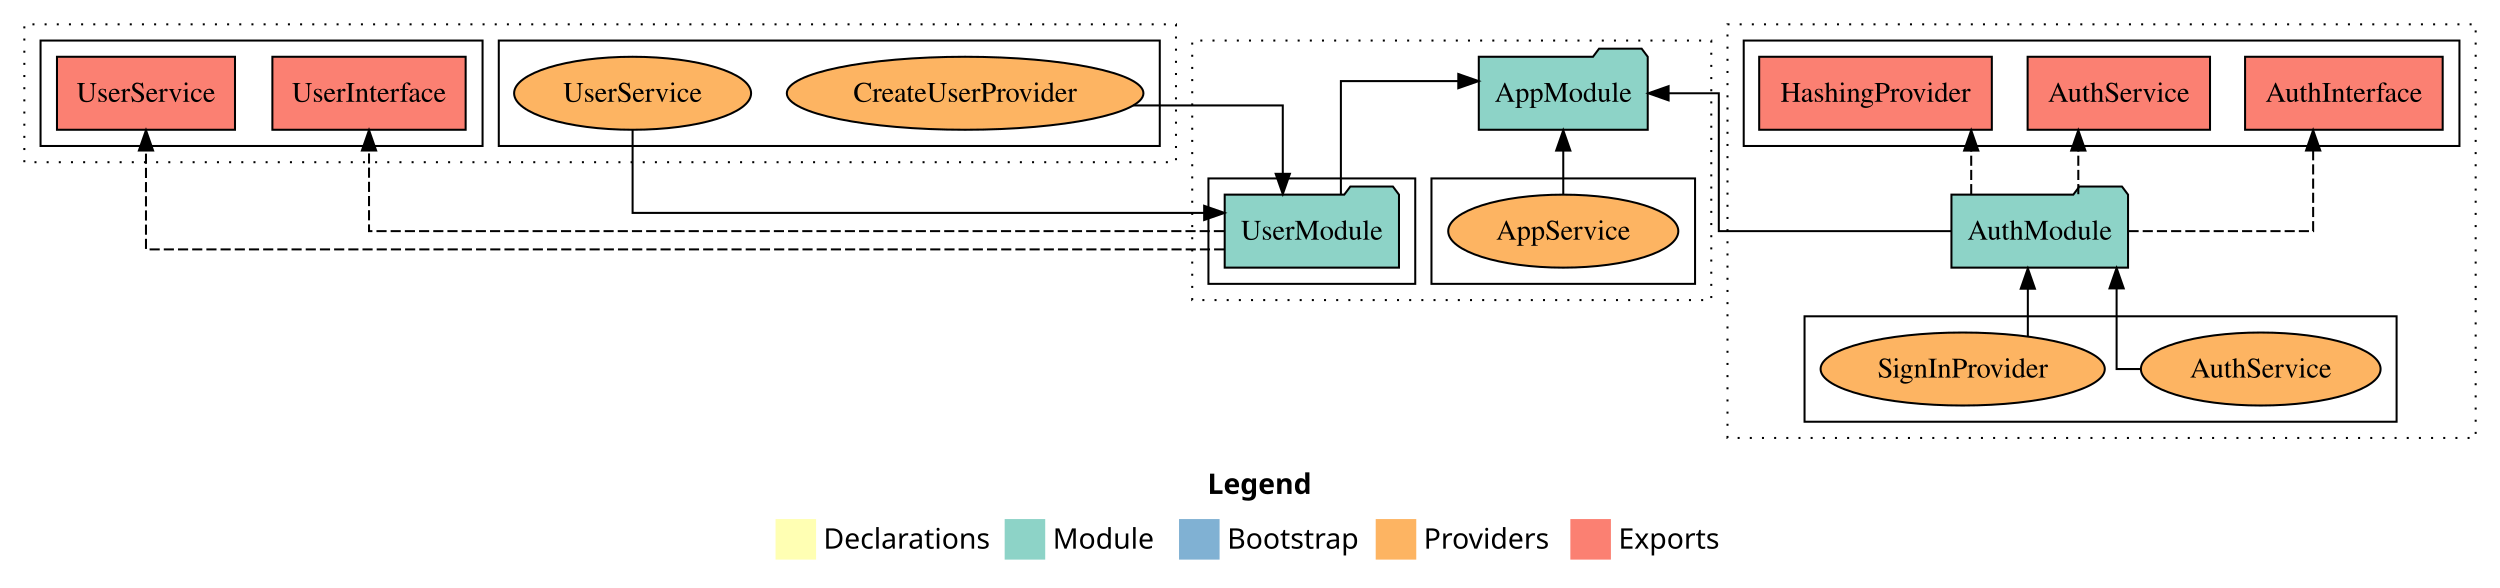
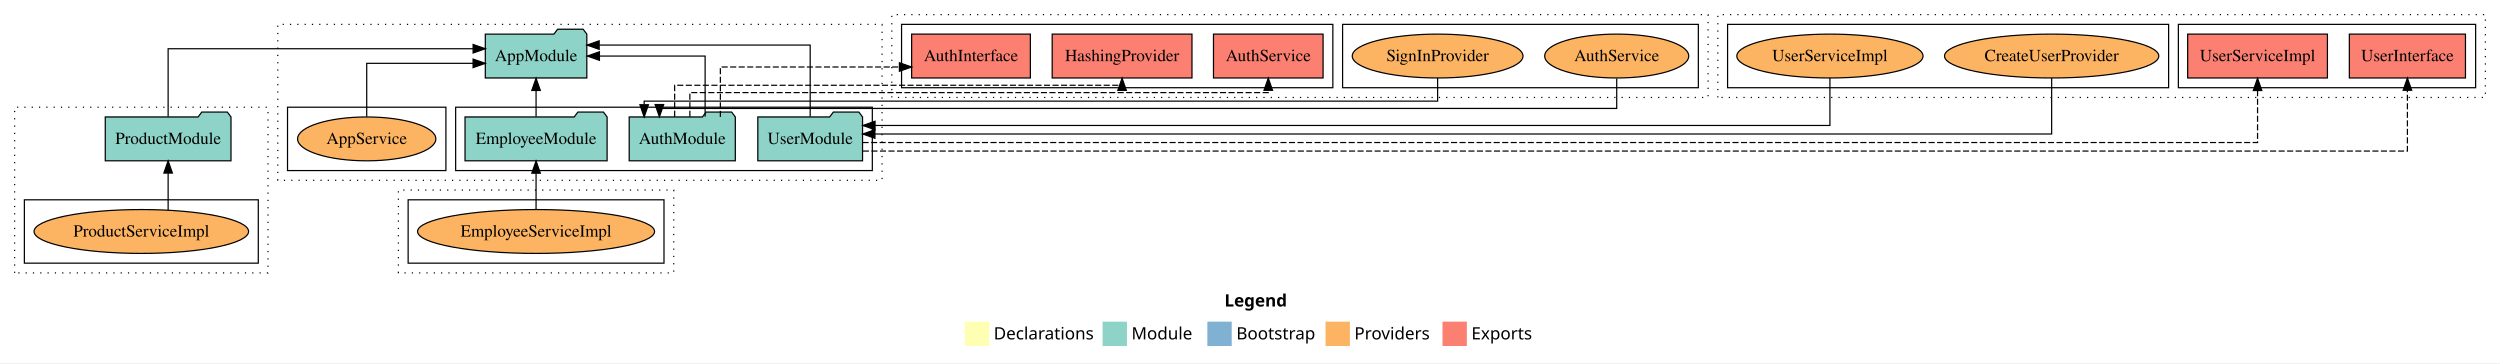
- <svg xmlns="http://www.w3.org/2000/svg" width="1233pt" height="290pt" viewBox="0.00 0.00 1233.00 290.00">
-   <g id="graph0" class="graph" transform="scale(1 1) rotate(0) translate(4 286)">
-     <polygon fill="white" stroke="transparent" points="-4,4 -4,-286 1229,-286 1229,4 -4,4" />
-     <text text-anchor="start" x="591.51" y="-42.4" font-family="Times-12" font-weight="bold" font-size="14.00">Legend</text>
-     <polygon fill="#ffffb3" stroke="transparent" points="378.5,-10 378.5,-30 398.5,-30 398.5,-10 378.5,-10" />
-     <text text-anchor="start" x="402.13" y="-15.4" font-family="Times-12" font-size="14.00">  Declarations</text>
-     <polygon fill="#8dd3c7" stroke="transparent" points="491.5,-10 491.5,-30 511.5,-30 511.5,-10 491.5,-10" />
-     <text text-anchor="start" x="515.23" y="-15.4" font-family="Times-12" font-size="14.00">  Module</text>
-     <polygon fill="#80b1d3" stroke="transparent" points="577.5,-10 577.5,-30 597.5,-30 597.5,-10 577.5,-10" />
-     <text text-anchor="start" x="601.28" y="-15.4" font-family="Times-12" font-size="14.00">  Bootstrap</text>
-     <polygon fill="#fdb462" stroke="transparent" points="674.5,-10 674.5,-30 694.5,-30 694.5,-10 674.5,-10" />
-     <text text-anchor="start" x="698.17" y="-15.4" font-family="Times-12" font-size="14.00">  Providers</text>
-     <polygon fill="#fb8072" stroke="transparent" points="770.5,-10 770.5,-30 790.5,-30 790.5,-10 770.5,-10" />
-     <text text-anchor="start" x="794.23" y="-15.4" font-family="Times-12" font-size="14.00">  Exports</text>
+ <svg xmlns="http://www.w3.org/2000/svg" width="2052pt" height="298pt" viewBox="0.00 0.00 2052.00 298.00">
+   <g id="graph0" class="graph" transform="scale(1 1) rotate(0) translate(4 294)">
+     <polygon fill="white" stroke="transparent" points="-4,4 -4,-294 2048,-294 2048,4 -4,4" />
+     <text text-anchor="start" x="1001.01" y="-42.4" font-family="Times-12" font-weight="bold" font-size="14.00">Legend</text>
+     <polygon fill="#ffffb3" stroke="transparent" points="788,-10 788,-30 808,-30 808,-10 788,-10" />
+     <text text-anchor="start" x="811.63" y="-15.4" font-family="Times-12" font-size="14.00">  Declarations</text>
+     <polygon fill="#8dd3c7" stroke="transparent" points="901,-10 901,-30 921,-30 921,-10 901,-10" />
+     <text text-anchor="start" x="924.73" y="-15.4" font-family="Times-12" font-size="14.00">  Module</text>
+     <polygon fill="#80b1d3" stroke="transparent" points="987,-10 987,-30 1007,-30 1007,-10 987,-10" />
+     <text text-anchor="start" x="1010.78" y="-15.4" font-family="Times-12" font-size="14.00">  Bootstrap</text>
+     <polygon fill="#fdb462" stroke="transparent" points="1084,-10 1084,-30 1104,-30 1104,-10 1084,-10" />
+     <text text-anchor="start" x="1107.67" y="-15.4" font-family="Times-12" font-size="14.00">  Providers</text>
+     <polygon fill="#fb8072" stroke="transparent" points="1180,-10 1180,-30 1200,-30 1200,-10 1180,-10" />
+     <text text-anchor="start" x="1203.73" y="-15.4" font-family="Times-12" font-size="14.00">  Exports</text>
+     <g id="clust19" class="cluster">
+       <polygon fill="none" stroke="black" stroke-dasharray="1,5" points="8,-70 8,-206 216,-206 216,-70 8,-70" />
+     </g>
+     <g id="clust24" class="cluster">
+       <polygon fill="none" stroke="black" points="16,-78 16,-130 208,-130 208,-78 16,-78" />
+     </g>
+     <g id="clust1" class="cluster">
+       <polygon fill="none" stroke="black" stroke-dasharray="1,5" points="224,-146 224,-274 720,-274 720,-146 224,-146" />
+     </g>
+     <g id="clust3" class="cluster">
+       <polygon fill="none" stroke="black" points="370,-154 370,-206 712,-206 712,-154 370,-154" />
+     </g>
+     <g id="clust6" class="cluster">
+       <polygon fill="none" stroke="black" points="232,-154 232,-206 362,-206 362,-154 232,-154" />
+     </g>
    <g id="clust7" class="cluster">
-       <polygon fill="none" stroke="black" stroke-dasharray="1,5" points="848,-70 848,-274 1217,-274 1217,-70 848,-70" />
+       <polygon fill="none" stroke="black" stroke-dasharray="1,5" points="728,-214 728,-282 1398,-282 1398,-214 728,-214" />
    </g>
    <g id="clust12" class="cluster">
-       <polygon fill="none" stroke="black" points="886,-78 886,-130 1178,-130 1178,-78 886,-78" />
+       <polygon fill="none" stroke="black" points="1098,-222 1098,-274 1390,-274 1390,-222 1098,-222" />
    </g>
    <g id="clust10" class="cluster">
-       <polygon fill="none" stroke="black" points="856,-214 856,-266 1209,-266 1209,-214 856,-214" />
-     </g>
-     <g id="clust1" class="cluster">
-       <polygon fill="none" stroke="black" stroke-dasharray="1,5" points="584,-138 584,-266 840,-266 840,-138 584,-138" />
-     </g>
-     <g id="clust6" class="cluster">
-       <polygon fill="none" stroke="black" points="702,-146 702,-198 832,-198 832,-146 702,-146" />
-     </g>
-     <g id="clust3" class="cluster">
-       <polygon fill="none" stroke="black" points="592,-146 592,-198 694,-198 694,-146 592,-146" />
+       <polygon fill="none" stroke="black" points="736,-222 736,-274 1090,-274 1090,-222 736,-222" />
    </g>
    <g id="clust13" class="cluster">
-       <polygon fill="none" stroke="black" stroke-dasharray="1,5" points="8,-206 8,-274 576,-274 576,-206 8,-206" />
+       <polygon fill="none" stroke="black" stroke-dasharray="1,5" points="323,-70 323,-138 549,-138 549,-70 323,-70" />
    </g>
    <g id="clust18" class="cluster">
-       <polygon fill="none" stroke="black" points="242,-214 242,-266 568,-266 568,-214 242,-214" />
+       <polygon fill="none" stroke="black" points="331,-78 331,-130 541,-130 541,-78 331,-78" />
    </g>
-     <g id="clust16" class="cluster">
-       <polygon fill="none" stroke="black" points="16,-214 16,-266 234,-266 234,-214 16,-214" />
+     <g id="clust25" class="cluster">
+       <polygon fill="none" stroke="black" stroke-dasharray="1,5" points="1406,-214 1406,-282 2036,-282 2036,-214 1406,-214" />
+     </g>
+     <g id="clust28" class="cluster">
+       <polygon fill="none" stroke="black" points="1784,-222 1784,-274 2028,-274 2028,-222 1784,-222" />
+     </g>
+     <g id="clust30" class="cluster">
+       <polygon fill="none" stroke="black" points="1414,-222 1414,-274 1776,-274 1776,-222 1414,-222" />
    </g>
    <g id="node1" class="node">
-       <polygon fill="#8dd3c7" stroke="black" points="1045.55,-190 1042.55,-194 1021.55,-194 1018.55,-190 958.45,-190 958.45,-154 1045.55,-154 1045.55,-190" />
-       <text text-anchor="middle" x="1002" y="-167.8" font-family="Times,serif" font-size="14.00">AuthModule</text>
+       <polygon fill="#8dd3c7" stroke="black" points="599.55,-198 596.55,-202 575.55,-202 572.55,-198 512.45,-198 512.45,-162 599.55,-162 599.55,-198" />
+       <text text-anchor="middle" x="556" y="-175.8" font-family="Times,serif" font-size="14.00">AuthModule</text>
+     </g>
+     <g id="node5" class="node">
+       <polygon fill="#8dd3c7" stroke="black" points="477.66,-266 474.66,-270 453.66,-270 450.66,-266 394.34,-266 394.34,-230 477.66,-230 477.66,-266" />
+       <text text-anchor="middle" x="436" y="-243.8" font-family="Times,serif" font-size="14.00">AppModule</text>
+     </g>
+     <g id="edge1" class="edge">
+       <path fill="none" stroke="black" d="M574.76,-198.22C574.76,-218.37 574.76,-248 574.76,-248 574.76,-248 488.01,-248 488.01,-248" />
+       <polygon fill="black" stroke="black" points="488.01,-244.5 478.01,-248 488.01,-251.5 488.01,-244.5" />
+     </g>
+     <g id="node7" class="node">
+       <polygon fill="#fb8072" stroke="black" points="841.73,-266 744.27,-266 744.27,-230 841.73,-230 841.73,-266" />
+       <text text-anchor="middle" x="793" y="-243.8" font-family="Times,serif" font-size="14.00">AuthInterface </text>
+     </g>
+     <g id="edge6" class="edge">
+       <path fill="none" stroke="black" stroke-dasharray="5,2" d="M587.27,-198.02C587.27,-215.37 587.27,-239 587.27,-239 587.27,-239 734.24,-239 734.24,-239" />
+       <polygon fill="black" stroke="black" points="734.24,-242.5 744.24,-239 734.24,-235.5 734.24,-242.5" />
+     </g>
+     <g id="node8" class="node">
+       <polygon fill="#fb8072" stroke="black" points="1081.98,-266 992.02,-266 992.02,-230 1081.98,-230 1081.98,-266" />
+       <text text-anchor="middle" x="1037" y="-243.8" font-family="Times,serif" font-size="14.00">AuthService </text>
+     </g>
+     <g id="edge7" class="edge">
+       <path fill="none" stroke="black" stroke-dasharray="5,2" d="M562.25,-198.11C562.25,-207.9 562.25,-218 562.25,-218 562.25,-218 1037,-218 1037,-218 1037,-218 1037,-219.86 1037,-219.86" />
+       <polygon fill="black" stroke="black" points="1033.5,-219.86 1037,-229.86 1040.5,-219.86 1033.5,-219.86" />
+     </g>
+     <g id="node9" class="node">
+       <polygon fill="#fb8072" stroke="black" points="974.37,-266 859.63,-266 859.63,-230 974.37,-230 974.37,-266" />
+       <text text-anchor="middle" x="917" y="-243.8" font-family="Times,serif" font-size="14.00">HashingProvider </text>
+     </g>
+     <g id="edge8" class="edge">
+       <path fill="none" stroke="black" stroke-dasharray="5,2" d="M549.75,-198.15C549.75,-210.27 549.75,-224 549.75,-224 549.75,-224 917,-224 917,-224 917,-224 917,-224.58 917,-224.58" />
+       <polygon fill="black" stroke="black" points="913.5,-219.81 917,-229.81 920.5,-219.81 913.5,-219.81" />
+     </g>
+     <g id="node2" class="node">
+       <polygon fill="#8dd3c7" stroke="black" points="494.31,-198 491.31,-202 470.31,-202 467.31,-198 377.69,-198 377.69,-162 494.31,-162 494.31,-198" />
+       <text text-anchor="middle" x="436" y="-175.8" font-family="Times,serif" font-size="14.00">EmployeeModule</text>
+     </g>
+     <g id="edge2" class="edge">
+       <path fill="none" stroke="black" d="M436,-198.22C436,-198.22 436,-219.73 436,-219.73" />
+       <polygon fill="black" stroke="black" points="432.5,-219.73 436,-229.73 439.5,-219.73 432.5,-219.73" />
    </g>
    <g id="node3" class="node">
-       <polygon fill="#8dd3c7" stroke="black" points="808.66,-258 805.66,-262 784.66,-262 781.66,-258 725.34,-258 725.34,-222 808.66,-222 808.66,-258" />
-       <text text-anchor="middle" x="767" y="-235.8" font-family="Times,serif" font-size="14.00">AppModule</text>
+       <polygon fill="#8dd3c7" stroke="black" points="185.6,-198 182.6,-202 161.6,-202 158.6,-198 82.4,-198 82.4,-162 185.6,-162 185.6,-198" />
+       <text text-anchor="middle" x="134" y="-175.8" font-family="Times,serif" font-size="14.00">ProductModule</text>
    </g>
-     <g id="edge1" class="edge">
-       <path fill="none" stroke="black" d="M958.33,-172C911.48,-172 843.72,-172 843.72,-172 843.72,-172 843.72,-240 843.72,-240 843.72,-240 818.95,-240 818.95,-240" />
-       <polygon fill="black" stroke="black" points="818.95,-236.5 808.95,-240 818.95,-243.5 818.95,-236.5" />
+     <g id="edge3" class="edge">
+       <path fill="none" stroke="black" d="M134,-198.29C134,-220.21 134,-254 134,-254 134,-254 384.33,-254 384.33,-254" />
+       <polygon fill="black" stroke="black" points="384.33,-257.5 394.33,-254 384.33,-250.5 384.33,-257.5" />
    </g>
-     <g id="node5" class="node">
-       <polygon fill="#fb8072" stroke="black" points="1200.73,-258 1103.27,-258 1103.27,-222 1200.73,-222 1200.73,-258" />
-       <text text-anchor="middle" x="1152" y="-235.8" font-family="Times,serif" font-size="14.00">AuthInterface </text>
+     <g id="node4" class="node">
+       <polygon fill="#8dd3c7" stroke="black" points="703.98,-198 700.98,-202 679.98,-202 676.98,-198 618.02,-198 618.02,-162 703.98,-162 703.98,-198" />
+       <text text-anchor="middle" x="661" y="-175.8" font-family="Times,serif" font-size="14.00">UserModule</text>
    </g>
    <g id="edge4" class="edge">
-       <path fill="none" stroke="black" stroke-dasharray="5,2" d="M1045.78,-172C1085.15,-172 1136.84,-172 1136.84,-172 1136.84,-172 1136.84,-211.78 1136.84,-211.78" />
-       <polygon fill="black" stroke="black" points="1133.35,-211.78 1136.84,-221.78 1140.35,-211.78 1133.35,-211.78" />
+       <path fill="none" stroke="black" d="M661,-198.25C661,-221.02 661,-257 661,-257 661,-257 487.79,-257 487.79,-257" />
+       <polygon fill="black" stroke="black" points="487.79,-253.5 477.79,-257 487.79,-260.5 487.79,-253.5" />
+     </g>
+     <g id="node14" class="node">
+       <polygon fill="#fb8072" stroke="black" points="2019.66,-266 1924.34,-266 1924.34,-230 2019.66,-230 2019.66,-266" />
+       <text text-anchor="middle" x="1972" y="-243.8" font-family="Times,serif" font-size="14.00">UserInterface </text>
+     </g>
+     <g id="edge13" class="edge">
+       <path fill="none" stroke="black" stroke-dasharray="5,2" d="M704.25,-170C930.96,-170 1972,-170 1972,-170 1972,-170 1972,-219.91 1972,-219.91" />
+       <polygon fill="black" stroke="black" points="1968.5,-219.91 1972,-229.91 1975.5,-219.91 1968.5,-219.91" />
+     </g>
+     <g id="node15" class="node">
+       <polygon fill="#fb8072" stroke="black" points="1906.35,-266 1791.65,-266 1791.65,-230 1906.35,-230 1906.35,-266" />
+       <text text-anchor="middle" x="1849" y="-243.8" font-family="Times,serif" font-size="14.00">UserServiceImpl </text>
+     </g>
+     <g id="edge14" class="edge">
+       <path fill="none" stroke="black" stroke-dasharray="5,2" d="M703.98,-177C916.97,-177 1849,-177 1849,-177 1849,-177 1849,-219.72 1849,-219.72" />
+       <polygon fill="black" stroke="black" points="1845.5,-219.72 1849,-229.72 1852.5,-219.72 1845.5,-219.72" />
    </g>
    <g id="node6" class="node">
-       <polygon fill="#fb8072" stroke="black" points="1085.98,-258 996.02,-258 996.02,-222 1085.98,-222 1085.98,-258" />
-       <text text-anchor="middle" x="1041" y="-235.8" font-family="Times,serif" font-size="14.00">AuthService </text>
+       <ellipse fill="#fdb462" stroke="black" cx="297" cy="-180" rx="56.74" ry="18" />
+       <text text-anchor="middle" x="297" y="-175.8" font-family="Times,serif" font-size="14.00">AppService</text>
    </g>
    <g id="edge5" class="edge">
-       <path fill="none" stroke="black" stroke-dasharray="5,2" d="M1021.02,-190.22C1021.02,-190.22 1021.02,-211.73 1021.02,-211.73" />
-       <polygon fill="black" stroke="black" points="1017.52,-211.73 1021.02,-221.73 1024.52,-211.73 1017.52,-211.73" />
-     </g>
-     <g id="node7" class="node">
-       <polygon fill="#fb8072" stroke="black" points="978.37,-258 863.63,-258 863.63,-222 978.37,-222 978.37,-258" />
-       <text text-anchor="middle" x="921" y="-235.8" font-family="Times,serif" font-size="14.00">HashingProvider </text>
-     </g>
-     <g id="edge6" class="edge">
-       <path fill="none" stroke="black" stroke-dasharray="5,2" d="M968.2,-190.22C968.2,-190.22 968.2,-211.73 968.2,-211.73" />
-       <polygon fill="black" stroke="black" points="964.7,-211.73 968.2,-221.73 971.7,-211.73 964.7,-211.73" />
-     </g>
-     <g id="node2" class="node">
-       <polygon fill="#8dd3c7" stroke="black" points="685.98,-190 682.98,-194 661.98,-194 658.98,-190 600.02,-190 600.02,-154 685.98,-154 685.98,-190" />
-       <text text-anchor="middle" x="643" y="-167.8" font-family="Times,serif" font-size="14.00">UserModule</text>
-     </g>
-     <g id="edge2" class="edge">
-       <path fill="none" stroke="black" d="M657.33,-190.29C657.33,-212.21 657.33,-246 657.33,-246 657.33,-246 715.23,-246 715.23,-246" />
-       <polygon fill="black" stroke="black" points="715.23,-249.5 725.23,-246 715.23,-242.5 715.23,-249.5" />
+       <path fill="none" stroke="black" d="M297,-198.27C297,-216.56 297,-242 297,-242 297,-242 384.3,-242 384.3,-242" />
+       <polygon fill="black" stroke="black" points="384.3,-245.5 394.3,-242 384.3,-238.5 384.3,-245.5" />
    </g>
    <g id="node10" class="node">
-       <polygon fill="#fb8072" stroke="black" points="225.66,-258 130.34,-258 130.34,-222 225.66,-222 225.66,-258" />
-       <text text-anchor="middle" x="178" y="-235.8" font-family="Times,serif" font-size="14.00">UserInterface </text>
+       <ellipse fill="#fdb462" stroke="black" cx="1323" cy="-248" rx="59.11" ry="18" />
+       <text text-anchor="middle" x="1323" y="-243.8" font-family="Times,serif" font-size="14.00">AuthService</text>
    </g>
    <g id="edge9" class="edge">
-       <path fill="none" stroke="black" stroke-dasharray="5,2" d="M599.67,-172C484.24,-172 178,-172 178,-172 178,-172 178,-211.78 178,-211.78" />
-       <polygon fill="black" stroke="black" points="174.5,-211.78 178,-221.78 181.5,-211.78 174.5,-211.78" />
+       <path fill="none" stroke="black" d="M1323,-229.51C1323,-217.86 1323,-205 1323,-205 1323,-205 537.24,-205 537.24,-205 537.24,-205 537.24,-204.32 537.24,-204.32" />
+       <polygon fill="black" stroke="black" points="540.74,-208.17 537.24,-198.17 533.74,-208.17 540.74,-208.17" />
    </g>
    <g id="node11" class="node">
-       <polygon fill="#fb8072" stroke="black" points="111.9,-258 24.1,-258 24.1,-222 111.9,-222 111.9,-258" />
-       <text text-anchor="middle" x="68" y="-235.8" font-family="Times,serif" font-size="14.00">UserService </text>
+       <ellipse fill="#fdb462" stroke="black" cx="1176" cy="-248" rx="70.08" ry="18" />
+       <text text-anchor="middle" x="1176" y="-243.8" font-family="Times,serif" font-size="14.00">SignInProvider</text>
    </g>
    <g id="edge10" class="edge">
-       <path fill="none" stroke="black" stroke-dasharray="5,2" d="M599.78,-163C466.06,-163 68,-163 68,-163 68,-163 68,-211.75 68,-211.75" />
-       <polygon fill="black" stroke="black" points="64.5,-211.75 68,-221.75 71.5,-211.75 64.5,-211.75" />
-     </g>
-     <g id="node4" class="node">
-       <ellipse fill="#fdb462" stroke="black" cx="767" cy="-172" rx="56.74" ry="18" />
-       <text text-anchor="middle" x="767" y="-167.8" font-family="Times,serif" font-size="14.00">AppService</text>
-     </g>
-     <g id="edge3" class="edge">
-       <path fill="none" stroke="black" d="M767,-190.22C767,-190.22 767,-211.73 767,-211.73" />
-       <polygon fill="black" stroke="black" points="763.5,-211.73 767,-221.73 770.5,-211.73 763.5,-211.73" />
-     </g>
-     <g id="node8" class="node">
-       <ellipse fill="#fdb462" stroke="black" cx="1111" cy="-104" rx="59.11" ry="18" />
-       <text text-anchor="middle" x="1111" y="-99.8" font-family="Times,serif" font-size="14.00">AuthService</text>
-     </g>
-     <g id="edge7" class="edge">
-       <path fill="none" stroke="black" d="M1051.65,-104C1044.63,-104 1039.91,-104 1039.91,-104 1039.91,-104 1039.91,-143.78 1039.91,-143.78" />
-       <polygon fill="black" stroke="black" points="1036.41,-143.78 1039.91,-153.78 1043.41,-143.78 1036.41,-143.78" />
-     </g>
-     <g id="node9" class="node">
-       <ellipse fill="#fdb462" stroke="black" cx="964" cy="-104" rx="70.08" ry="18" />
-       <text text-anchor="middle" x="964" y="-99.8" font-family="Times,serif" font-size="14.00">SignInProvider</text>
-     </g>
-     <g id="edge8" class="edge">
-       <path fill="none" stroke="black" d="M996.13,-120.12C996.13,-120.12 996.13,-143.6 996.13,-143.6" />
-       <polygon fill="black" stroke="black" points="992.63,-143.6 996.13,-153.6 999.63,-143.6 992.63,-143.6" />
+       <path fill="none" stroke="black" d="M1176,-229.93C1176,-220.54 1176,-211 1176,-211 1176,-211 524.73,-211 524.73,-211 524.73,-211 524.73,-208.03 524.73,-208.03" />
+       <polygon fill="black" stroke="black" points="528.23,-208.03 524.73,-198.03 521.23,-208.03 528.23,-208.03" />
    </g>
    <g id="node12" class="node">
-       <ellipse fill="#fdb462" stroke="black" cx="472" cy="-240" rx="87.94" ry="18" />
-       <text text-anchor="middle" x="472" y="-235.8" font-family="Times,serif" font-size="14.00">CreateUserProvider</text>
+       <ellipse fill="#fdb462" stroke="black" cx="436" cy="-104" rx="97.27" ry="18" />
+       <text text-anchor="middle" x="436" y="-99.8" font-family="Times,serif" font-size="14.00">EmployeeServiceImpl</text>
    </g>
    <g id="edge11" class="edge">
-       <path fill="none" stroke="black" d="M554.92,-234C592.5,-234 628.67,-234 628.67,-234 628.67,-234 628.67,-200.27 628.67,-200.27" />
-       <polygon fill="black" stroke="black" points="632.17,-200.27 628.67,-190.27 625.17,-200.27 632.17,-200.27" />
+       <path fill="none" stroke="black" d="M436,-122.01C436,-122.01 436,-151.85 436,-151.85" />
+       <polygon fill="black" stroke="black" points="432.5,-151.85 436,-161.85 439.5,-151.85 432.5,-151.85" />
    </g>
    <g id="node13" class="node">
-       <ellipse fill="#fdb462" stroke="black" cx="308" cy="-240" rx="58.44" ry="18" />
-       <text text-anchor="middle" x="308" y="-235.8" font-family="Times,serif" font-size="14.00">UserService</text>
+       <ellipse fill="#fdb462" stroke="black" cx="112" cy="-104" rx="88.04" ry="18" />
+       <text text-anchor="middle" x="112" y="-99.8" font-family="Times,serif" font-size="14.00">ProductServiceImpl</text>
    </g>
    <g id="edge12" class="edge">
-       <path fill="none" stroke="black" d="M308,-221.98C308,-204.63 308,-181 308,-181 308,-181 589.89,-181 589.89,-181" />
-       <polygon fill="black" stroke="black" points="589.89,-184.5 599.89,-181 589.89,-177.5 589.89,-184.5" />
+       <path fill="none" stroke="black" d="M134,-121.63C134,-121.63 134,-151.94 134,-151.94" />
+       <polygon fill="black" stroke="black" points="130.5,-151.94 134,-161.94 137.5,-151.94 130.5,-151.94" />
+     </g>
+     <g id="node16" class="node">
+       <ellipse fill="#fdb462" stroke="black" cx="1680" cy="-248" rx="87.94" ry="18" />
+       <text text-anchor="middle" x="1680" y="-243.8" font-family="Times,serif" font-size="14.00">CreateUserProvider</text>
+     </g>
+     <g id="edge15" class="edge">
+       <path fill="none" stroke="black" d="M1680,-229.83C1680,-210.91 1680,-184 1680,-184 1680,-184 714.13,-184 714.13,-184" />
+       <polygon fill="black" stroke="black" points="714.13,-180.5 704.13,-184 714.13,-187.5 714.13,-180.5" />
+     </g>
+     <g id="node17" class="node">
+       <ellipse fill="#fdb462" stroke="black" cx="1498" cy="-248" rx="76.42" ry="18" />
+       <text text-anchor="middle" x="1498" y="-243.8" font-family="Times,serif" font-size="14.00">UserServiceImpl</text>
+     </g>
+     <g id="edge16" class="edge">
+       <path fill="none" stroke="black" d="M1498,-229.96C1498,-213.27 1498,-191 1498,-191 1498,-191 714.24,-191 714.24,-191" />
+       <polygon fill="black" stroke="black" points="714.24,-187.5 704.24,-191 714.24,-194.5 714.24,-187.5" />
    </g>
  </g>
</svg>
